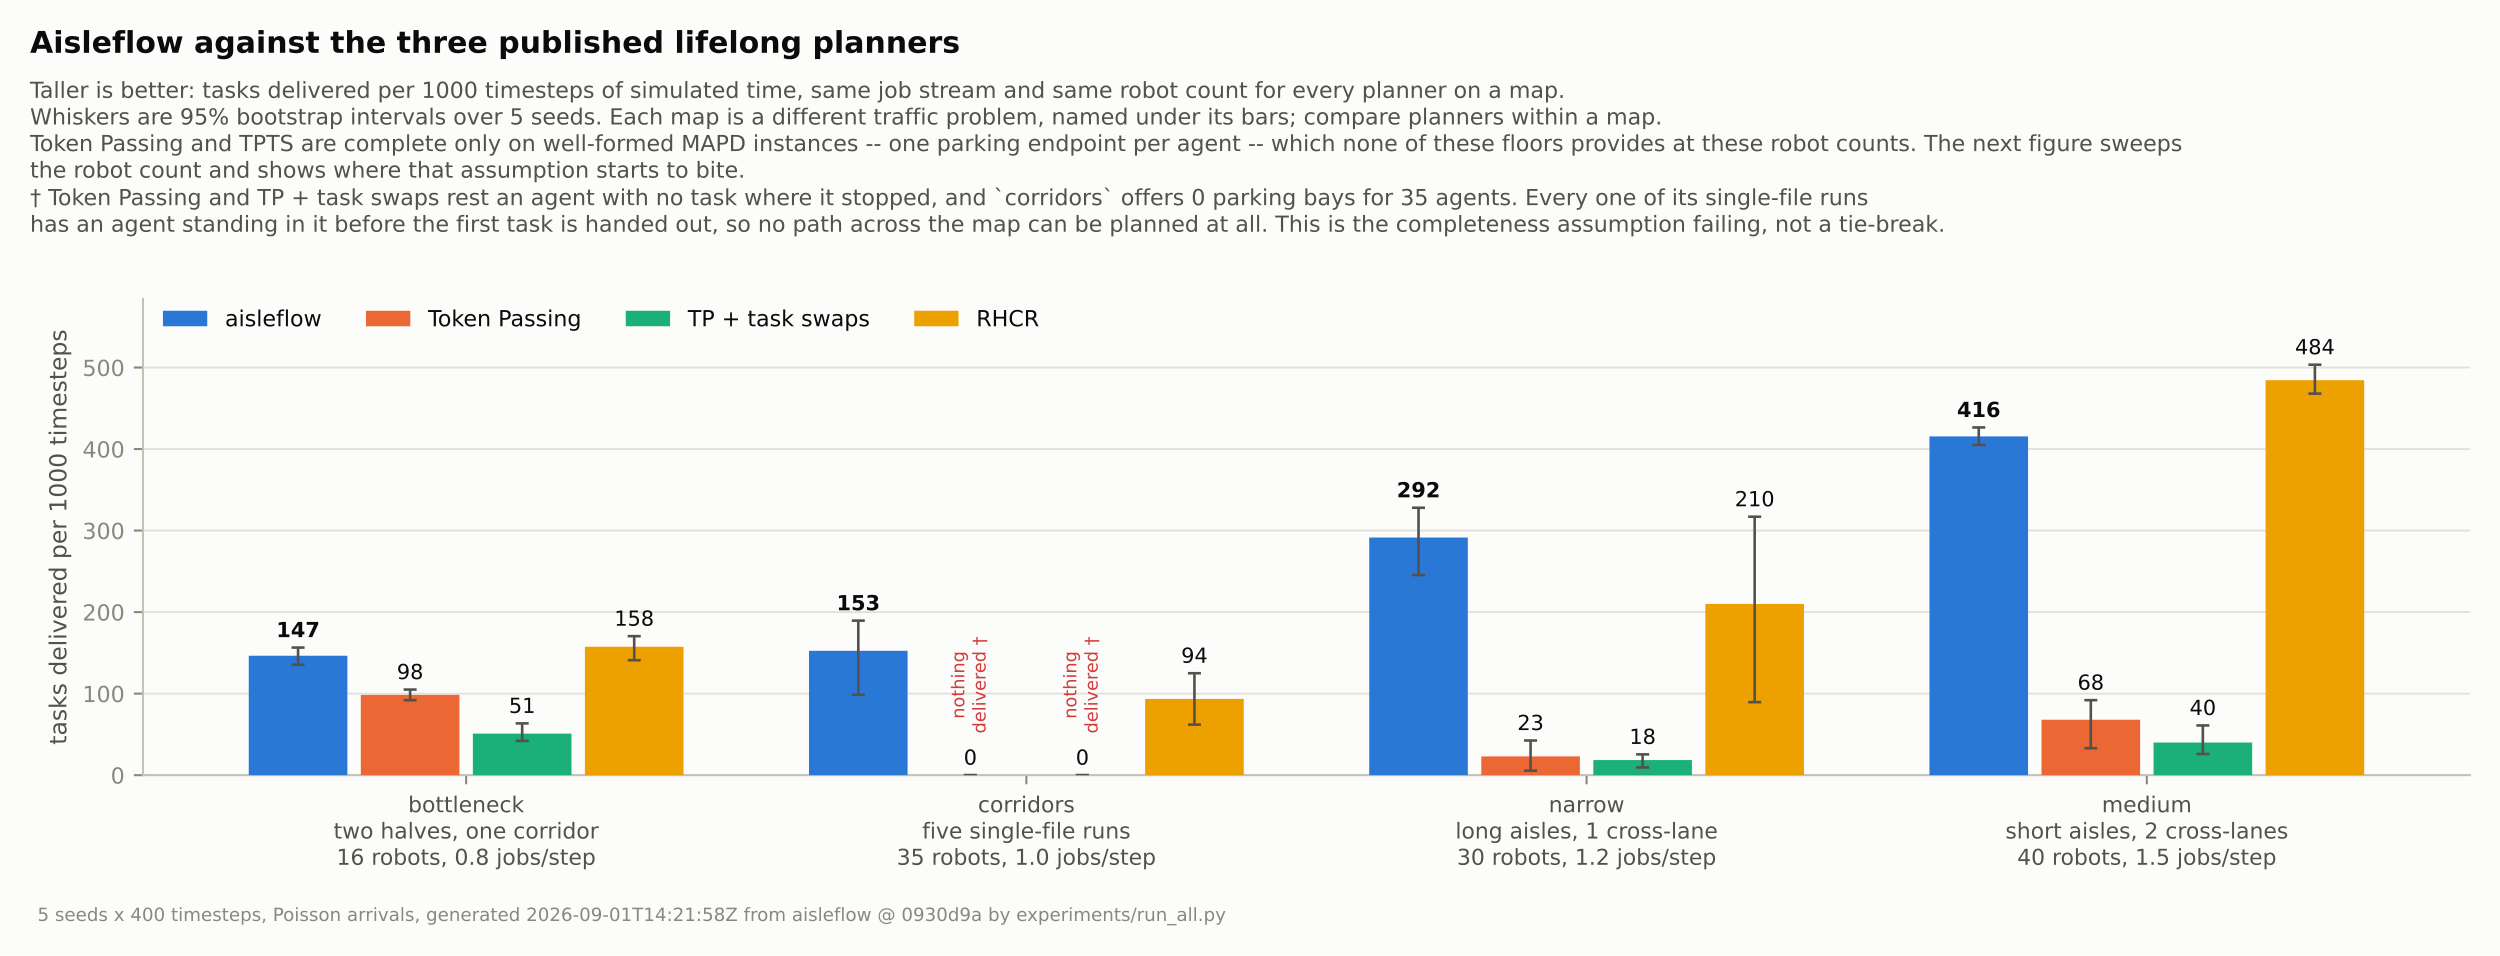
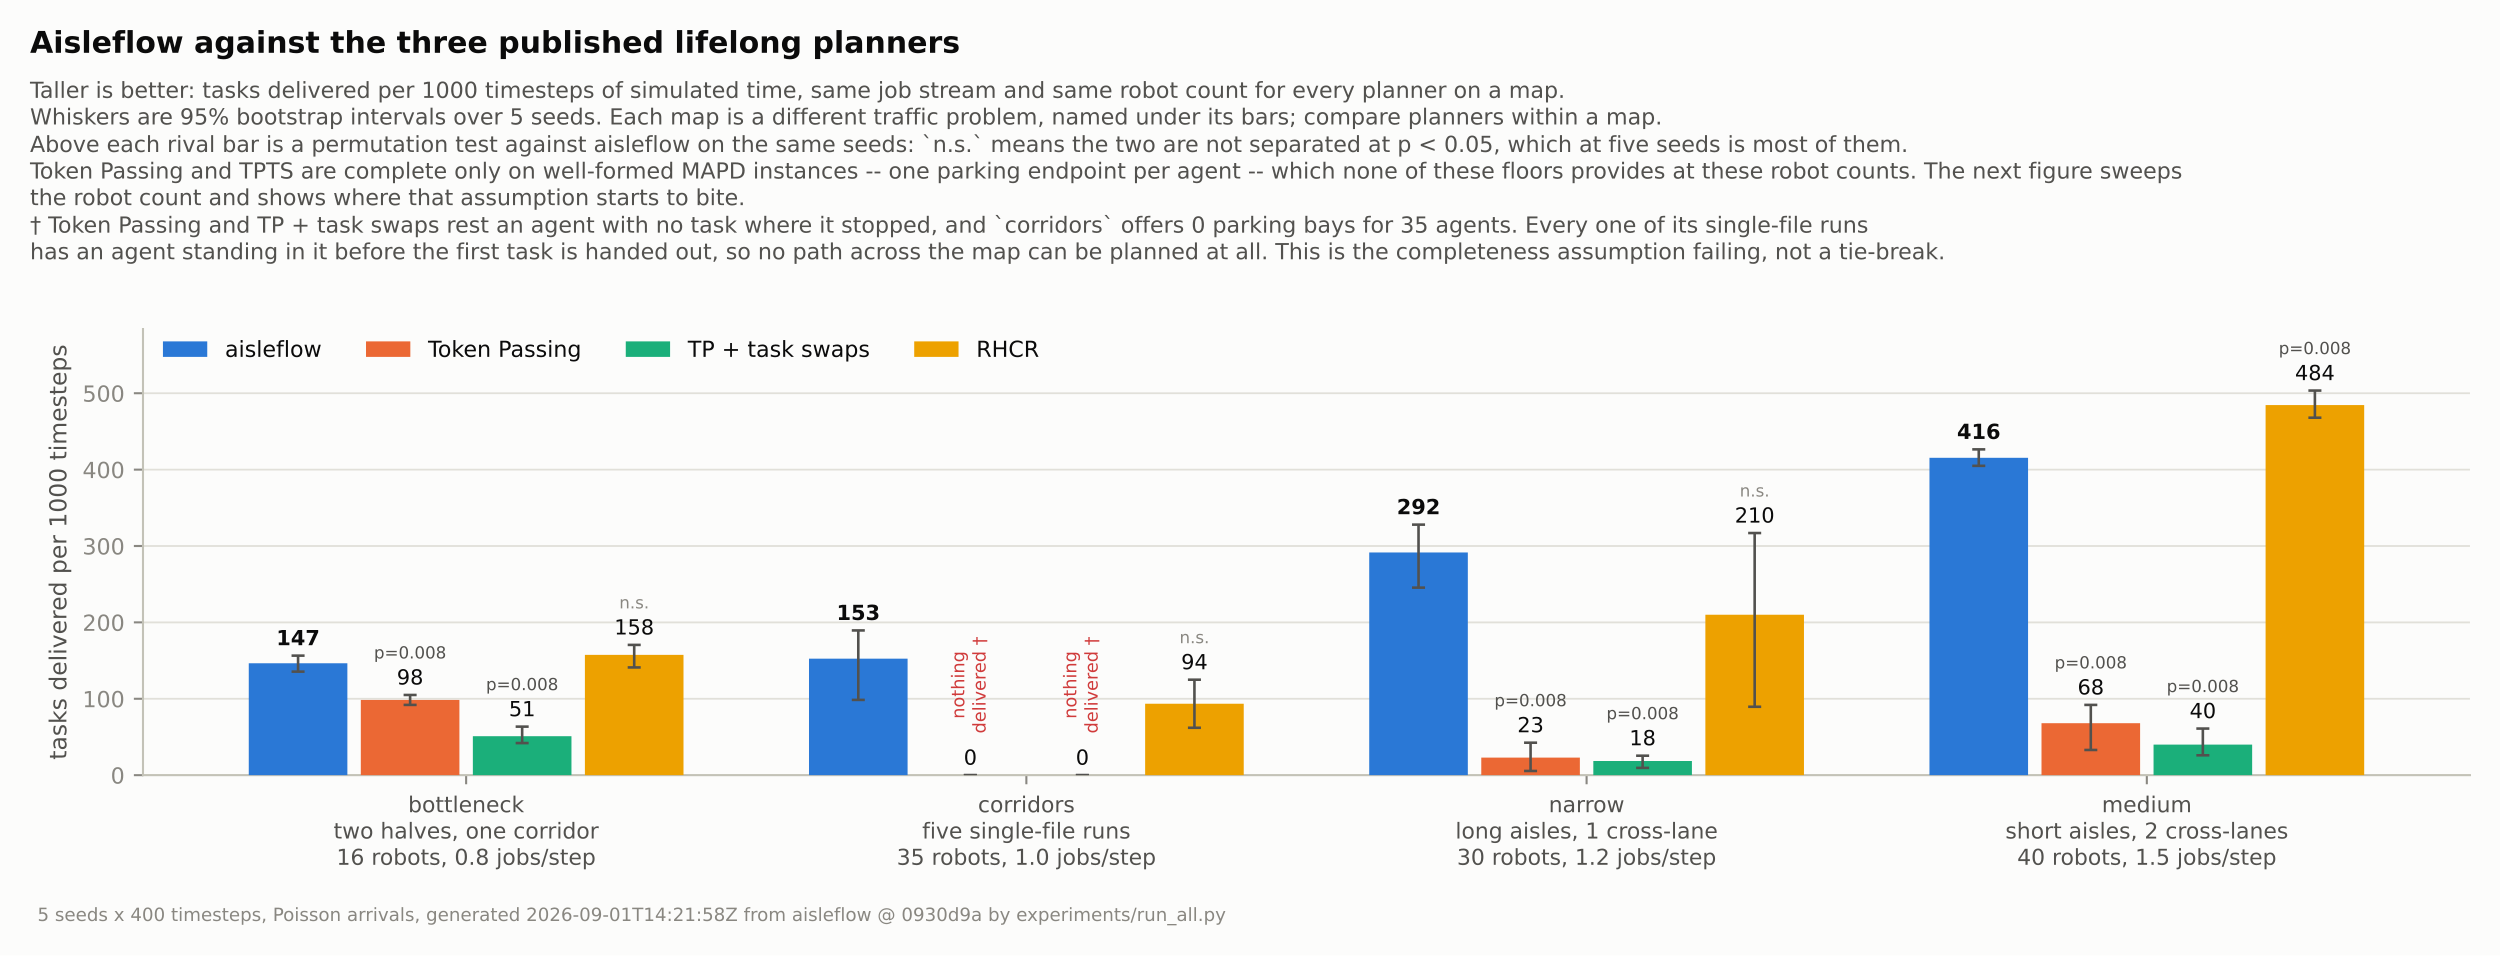
<svg xmlns="http://www.w3.org/2000/svg" xmlns:xlink="http://www.w3.org/1999/xlink" width="958.968pt" height="366.48pt" viewBox="0 0 958.968 366.48" version="1.1">
  <defs>
    <style type="text/css">*{stroke-linejoin: round; stroke-linecap: butt}</style>
  </defs>
  <g id="figure_1">
    <g id="patch_1">
      <path d="M 0 366.48  L 958.968 366.48  L 958.968 0  L 0 0  z " style="fill: #fcfcfb" />
    </g>
    <g id="axes_1">
      <g id="patch_2">
-         <path d="M 54.85 297.337  L 947.448 297.337  L 947.448 114.694  L 54.85 114.694  z " style="fill: #fcfcfb" />
+         <path d="M 54.85 297.337  L 947.448 297.337  L 947.448 126.214  L 54.85 126.214  z " style="fill: #fcfcfb" />
      </g>
      <g id="matplotlib.axis_1">
        <g id="xtick_1">
          <g id="line2d_1">
            <defs>
-               <path id="m3f54263391" d="M 0 0  L 0 3.5  " style="stroke: #898781; stroke-width: 0.8" />
+               <path id="m55cbd6b9aa" d="M 0 0  L 0 3.5  " style="stroke: #898781; stroke-width: 0.8" />
            </defs>
            <g>
-               <use xlink:href="#m3f54263391" x="178.803" y="297.337" style="fill: #898781; stroke: #898781; stroke-width: 0.8" />
+               <use xlink:href="#m55cbd6b9aa" x="178.803" y="297.337" style="fill: #898781; stroke: #898781; stroke-width: 0.8" />
            </g>
          </g>
          <g id="text_1">
            <text style="font-size: 8.4px; font-family: 'DejaVu Sans', sans-serif; fill: #52514e" transform="translate(156.5351 311.5606)">bottleneck</text>
            <text style="font-size: 8.4px; font-family: 'DejaVu Sans', sans-serif; fill: #52514e" transform="translate(127.9475 321.6429)">two halves, one corridor</text>
            <text style="font-size: 8.4px; font-family: 'DejaVu Sans', sans-serif; fill: #52514e" transform="translate(129.0743 331.7252)">16 robots, 0.8 jobs/step</text>
          </g>
        </g>
        <g id="xtick_2">
          <g id="line2d_2">
            <g>
-               <use xlink:href="#m3f54263391" x="393.7" y="297.337" style="fill: #898781; stroke: #898781; stroke-width: 0.8" />
+               <use xlink:href="#m55cbd6b9aa" x="393.7" y="297.337" style="fill: #898781; stroke: #898781; stroke-width: 0.8" />
            </g>
          </g>
          <g id="text_2">
            <text style="font-size: 8.4px; font-family: 'DejaVu Sans', sans-serif; fill: #52514e" transform="translate(375.1239 311.5606)">corridors</text>
            <text style="font-size: 8.4px; font-family: 'DejaVu Sans', sans-serif; fill: #52514e" transform="translate(353.7314 321.6429)">five single-file runs</text>
            <text style="font-size: 8.4px; font-family: 'DejaVu Sans', sans-serif; fill: #52514e" transform="translate(343.9717 331.7252)">35 robots, 1.0 jobs/step</text>
          </g>
        </g>
        <g id="xtick_3">
          <g id="line2d_3">
            <g>
-               <use xlink:href="#m3f54263391" x="608.598" y="297.337" style="fill: #898781; stroke: #898781; stroke-width: 0.8" />
+               <use xlink:href="#m55cbd6b9aa" x="608.598" y="297.337" style="fill: #898781; stroke: #898781; stroke-width: 0.8" />
            </g>
          </g>
          <g id="text_3">
            <text style="font-size: 8.4px; font-family: 'DejaVu Sans', sans-serif; fill: #52514e" transform="translate(594.0704 311.56)">narrow</text>
            <text style="font-size: 8.4px; font-family: 'DejaVu Sans', sans-serif; fill: #52514e" transform="translate(558.2627 321.6423)">long aisles, 1 cross-lane</text>
            <text style="font-size: 8.4px; font-family: 'DejaVu Sans', sans-serif; fill: #52514e" transform="translate(558.8691 331.7246)">30 robots, 1.2 jobs/step</text>
          </g>
        </g>
        <g id="xtick_4">
          <g id="line2d_4">
            <g>
-               <use xlink:href="#m3f54263391" x="823.495" y="297.337" style="fill: #898781; stroke: #898781; stroke-width: 0.8" />
+               <use xlink:href="#m55cbd6b9aa" x="823.495" y="297.337" style="fill: #898781; stroke: #898781; stroke-width: 0.8" />
            </g>
          </g>
          <g id="text_4">
            <text style="font-size: 8.4px; font-family: 'DejaVu Sans', sans-serif; fill: #52514e" transform="translate(806.2338 311.5606)">medium</text>
            <text style="font-size: 8.4px; font-family: 'DejaVu Sans', sans-serif; fill: #52514e" transform="translate(769.2443 321.6429)">short aisles, 2 cross-lanes</text>
            <text style="font-size: 8.4px; font-family: 'DejaVu Sans', sans-serif; fill: #52514e" transform="translate(773.7665 331.7252)">40 robots, 1.5 jobs/step</text>
          </g>
        </g>
      </g>
      <g id="matplotlib.axis_2">
        <g id="ytick_1">
          <g id="line2d_5">
-             <path d="M 54.85 297.337  L 947.448 297.337  " clip-path="url(#pac5da2e45e)" style="fill: none; stroke: #e1e0d9; stroke-width: 0.7; stroke-linecap: square" />
+             <path d="M 54.85 297.337  L 947.448 297.337  " clip-path="url(#p444c902430)" style="fill: none; stroke: #e1e0d9; stroke-width: 0.7; stroke-linecap: square" />
          </g>
          <g id="line2d_6">
            <defs>
-               <path id="mf3392f131b" d="M 0 0  L -3.5 0  " style="stroke: #898781; stroke-width: 0.8" />
+               <path id="m1ab7b5eca7" d="M 0 0  L -3.5 0  " style="stroke: #898781; stroke-width: 0.8" />
            </defs>
            <g>
-               <use xlink:href="#mf3392f131b" x="54.85" y="297.337" style="fill: #898781; stroke: #898781; stroke-width: 0.8" />
+               <use xlink:href="#m1ab7b5eca7" x="54.85" y="297.337" style="fill: #898781; stroke: #898781; stroke-width: 0.8" />
            </g>
          </g>
          <g id="text_5">
            <text style="font-size: 8.5px; font-family: 'DejaVu Sans', sans-serif; text-anchor: end; fill: #898781" x="47.85" y="300.566" transform="rotate(-0 47.85011 300.5661)">0</text>
          </g>
        </g>
        <g id="ytick_2">
          <g id="line2d_7">
-             <path d="M 54.85 266.066  L 947.448 266.066  " clip-path="url(#pac5da2e45e)" style="fill: none; stroke: #e1e0d9; stroke-width: 0.7; stroke-linecap: square" />
+             <path d="M 54.85 268.038  L 947.448 268.038  " clip-path="url(#p444c902430)" style="fill: none; stroke: #e1e0d9; stroke-width: 0.7; stroke-linecap: square" />
          </g>
          <g id="line2d_8">
            <g>
-               <use xlink:href="#mf3392f131b" x="54.85" y="266.066" style="fill: #898781; stroke: #898781; stroke-width: 0.8" />
+               <use xlink:href="#m1ab7b5eca7" x="54.85" y="268.038" style="fill: #898781; stroke: #898781; stroke-width: 0.8" />
            </g>
          </g>
          <g id="text_6">
-             <text style="font-size: 8.5px; font-family: 'DejaVu Sans', sans-serif; text-anchor: end; fill: #898781" x="47.85" y="269.295" transform="rotate(-0 47.85011 269.2948)">100</text>
+             <text style="font-size: 8.5px; font-family: 'DejaVu Sans', sans-serif; text-anchor: end; fill: #898781" x="47.85" y="271.267" transform="rotate(-0 47.85011 271.2672)">100</text>
          </g>
        </g>
        <g id="ytick_3">
          <g id="line2d_9">
-             <path d="M 54.85 234.795  L 947.448 234.795  " clip-path="url(#pac5da2e45e)" style="fill: none; stroke: #e1e0d9; stroke-width: 0.7; stroke-linecap: square" />
+             <path d="M 54.85 238.739  L 947.448 238.739  " clip-path="url(#p444c902430)" style="fill: none; stroke: #e1e0d9; stroke-width: 0.7; stroke-linecap: square" />
          </g>
          <g id="line2d_10">
            <g>
-               <use xlink:href="#mf3392f131b" x="54.85" y="234.795" style="fill: #898781; stroke: #898781; stroke-width: 0.8" />
+               <use xlink:href="#m1ab7b5eca7" x="54.85" y="238.739" style="fill: #898781; stroke: #898781; stroke-width: 0.8" />
            </g>
          </g>
          <g id="text_7">
-             <text style="font-size: 8.5px; font-family: 'DejaVu Sans', sans-serif; text-anchor: end; fill: #898781" x="47.85" y="238.024" transform="rotate(-0 47.85011 238.0235)">200</text>
+             <text style="font-size: 8.5px; font-family: 'DejaVu Sans', sans-serif; text-anchor: end; fill: #898781" x="47.85" y="241.968" transform="rotate(-0 47.85011 241.9683)">200</text>
          </g>
        </g>
        <g id="ytick_4">
          <g id="line2d_11">
-             <path d="M 54.85 203.523  L 947.448 203.523  " clip-path="url(#pac5da2e45e)" style="fill: none; stroke: #e1e0d9; stroke-width: 0.7; stroke-linecap: square" />
+             <path d="M 54.85 209.44  L 947.448 209.44  " clip-path="url(#p444c902430)" style="fill: none; stroke: #e1e0d9; stroke-width: 0.7; stroke-linecap: square" />
          </g>
          <g id="line2d_12">
            <g>
-               <use xlink:href="#mf3392f131b" x="54.85" y="203.523" style="fill: #898781; stroke: #898781; stroke-width: 0.8" />
+               <use xlink:href="#m1ab7b5eca7" x="54.85" y="209.44" style="fill: #898781; stroke: #898781; stroke-width: 0.8" />
            </g>
          </g>
          <g id="text_8">
-             <text style="font-size: 8.5px; font-family: 'DejaVu Sans', sans-serif; text-anchor: end; fill: #898781" x="47.85" y="206.752" transform="rotate(-0 47.85011 206.7522)">300</text>
+             <text style="font-size: 8.5px; font-family: 'DejaVu Sans', sans-serif; text-anchor: end; fill: #898781" x="47.85" y="212.669" transform="rotate(-0 47.85011 212.6694)">300</text>
          </g>
        </g>
        <g id="ytick_5">
          <g id="line2d_13">
-             <path d="M 54.85 172.252  L 947.448 172.252  " clip-path="url(#pac5da2e45e)" style="fill: none; stroke: #e1e0d9; stroke-width: 0.7; stroke-linecap: square" />
+             <path d="M 54.85 180.142  L 947.448 180.142  " clip-path="url(#p444c902430)" style="fill: none; stroke: #e1e0d9; stroke-width: 0.7; stroke-linecap: square" />
          </g>
          <g id="line2d_14">
            <g>
-               <use xlink:href="#mf3392f131b" x="54.85" y="172.252" style="fill: #898781; stroke: #898781; stroke-width: 0.8" />
+               <use xlink:href="#m1ab7b5eca7" x="54.85" y="180.142" style="fill: #898781; stroke: #898781; stroke-width: 0.8" />
            </g>
          </g>
          <g id="text_9">
-             <text style="font-size: 8.5px; font-family: 'DejaVu Sans', sans-serif; text-anchor: end; fill: #898781" x="47.85" y="175.481" transform="rotate(-0 47.85011 175.4809)">400</text>
+             <text style="font-size: 8.5px; font-family: 'DejaVu Sans', sans-serif; text-anchor: end; fill: #898781" x="47.85" y="183.371" transform="rotate(-0 47.85011 183.3705)">400</text>
          </g>
        </g>
        <g id="ytick_6">
          <g id="line2d_15">
-             <path d="M 54.85 140.981  L 947.448 140.981  " clip-path="url(#pac5da2e45e)" style="fill: none; stroke: #e1e0d9; stroke-width: 0.7; stroke-linecap: square" />
+             <path d="M 54.85 150.843  L 947.448 150.843  " clip-path="url(#p444c902430)" style="fill: none; stroke: #e1e0d9; stroke-width: 0.7; stroke-linecap: square" />
          </g>
          <g id="line2d_16">
            <g>
-               <use xlink:href="#mf3392f131b" x="54.85" y="140.981" style="fill: #898781; stroke: #898781; stroke-width: 0.8" />
+               <use xlink:href="#m1ab7b5eca7" x="54.85" y="150.843" style="fill: #898781; stroke: #898781; stroke-width: 0.8" />
            </g>
          </g>
          <g id="text_10">
-             <text style="font-size: 8.5px; font-family: 'DejaVu Sans', sans-serif; text-anchor: end; fill: #898781" x="47.85" y="144.21" transform="rotate(-0 47.85011 144.2097)">500</text>
+             <text style="font-size: 8.5px; font-family: 'DejaVu Sans', sans-serif; text-anchor: end; fill: #898781" x="47.85" y="154.072" transform="rotate(-0 47.85011 154.0717)">500</text>
          </g>
        </g>
        <g id="text_11">
-           <text style="font-size: 9px; font-family: 'DejaVu Sans', sans-serif; text-anchor: middle; fill: #52514e" x="25.464" y="206.016" transform="rotate(-90 25.46363 206.0156)">tasks delivered per 1000 timesteps</text>
+           <text style="font-size: 9px; font-family: 'DejaVu Sans', sans-serif; text-anchor: middle; fill: #52514e" x="25.464" y="211.776" transform="rotate(-90 25.46363 211.7756)">tasks delivered per 1000 timesteps</text>
        </g>
      </g>
      <g id="patch_3">
-         <path d="M 54.85 297.337  L 54.85 114.694  " style="fill: none; stroke: #c3c2b7; stroke-width: 0.8; stroke-linejoin: miter; stroke-linecap: square" />
+         <path d="M 54.85 297.337  L 54.85 126.214  " style="fill: none; stroke: #c3c2b7; stroke-width: 0.8; stroke-linejoin: miter; stroke-linecap: square" />
      </g>
      <g id="patch_4">
        <path d="M 54.85 297.337  L 947.448 297.337  " style="fill: none; stroke: #c3c2b7; stroke-width: 0.8; stroke-linejoin: miter; stroke-linecap: square" />
      </g>
      <g id="patch_5">
-         <path d="M 95.423 297.337  L 133.245 297.337  L 133.245 251.525  L 95.423 251.525  z " clip-path="url(#pac5da2e45e)" style="fill: #2a78d6" />
+         <path d="M 95.423 297.337  L 133.245 297.337  L 133.245 254.414  L 95.423 254.414  z " clip-path="url(#p444c902430)" style="fill: #2a78d6" />
      </g>
      <g id="patch_6">
-         <path d="M 310.32 297.337  L 348.142 297.337  L 348.142 249.648  L 310.32 249.648  z " clip-path="url(#pac5da2e45e)" style="fill: #2a78d6" />
+         <path d="M 310.32 297.337  L 348.142 297.337  L 348.142 252.656  L 310.32 252.656  z " clip-path="url(#p444c902430)" style="fill: #2a78d6" />
      </g>
      <g id="patch_7">
-         <path d="M 525.218 297.337  L 563.04 297.337  L 563.04 206.181  L 525.218 206.181  z " clip-path="url(#pac5da2e45e)" style="fill: #2a78d6" />
+         <path d="M 525.218 297.337  L 563.04 297.337  L 563.04 211.931  L 525.218 211.931  z " clip-path="url(#p444c902430)" style="fill: #2a78d6" />
      </g>
      <g id="patch_8">
-         <path d="M 740.115 297.337  L 777.937 297.337  L 777.937 167.405  L 740.115 167.405  z " clip-path="url(#pac5da2e45e)" style="fill: #2a78d6" />
+         <path d="M 740.115 297.337  L 777.937 297.337  L 777.937 175.6  L 740.115 175.6  z " clip-path="url(#p444c902430)" style="fill: #2a78d6" />
      </g>
      <g id="text_12">
-         <text style="font-weight: 700; font-size: 8px; font-family: 'DejaVu Sans', sans-serif; text-anchor: middle; fill: #0b0b0b" x="114.334" y="244.398" transform="rotate(-0 114.3337 244.3975)">147</text>
+         <text style="font-weight: 700; font-size: 8px; font-family: 'DejaVu Sans', sans-serif; text-anchor: middle; fill: #0b0b0b" x="114.334" y="247.484" transform="rotate(-0 114.3337 247.4843)">147</text>
      </g>
      <g id="text_13">
-         <text style="font-weight: 700; font-size: 8px; font-family: 'DejaVu Sans', sans-serif; text-anchor: middle; fill: #0b0b0b" x="329.231" y="234.078" transform="rotate(-0 329.2311 234.078)">153</text>
+         <text style="font-weight: 700; font-size: 8px; font-family: 'DejaVu Sans', sans-serif; text-anchor: middle; fill: #0b0b0b" x="329.231" y="237.816" transform="rotate(-0 329.2311 237.8157)">153</text>
      </g>
      <g id="text_14">
-         <text style="font-weight: 700; font-size: 8px; font-family: 'DejaVu Sans', sans-serif; text-anchor: middle; fill: #0b0b0b" x="544.129" y="190.767" transform="rotate(-0 544.1285 190.7673)">292</text>
+         <text style="font-weight: 700; font-size: 8px; font-family: 'DejaVu Sans', sans-serif; text-anchor: middle; fill: #0b0b0b" x="544.129" y="197.237" transform="rotate(-0 544.1285 197.2367)">292</text>
      </g>
      <g id="text_15">
-         <text style="font-weight: 700; font-size: 8px; font-family: 'DejaVu Sans', sans-serif; text-anchor: middle; fill: #0b0b0b" x="759.026" y="159.965" transform="rotate(-0 759.0259 159.965)">416</text>
+         <text style="font-weight: 700; font-size: 8px; font-family: 'DejaVu Sans', sans-serif; text-anchor: middle; fill: #0b0b0b" x="759.026" y="168.377" transform="rotate(-0 759.0259 168.3773)">416</text>
      </g>
      <g id="patch_9">
-         <path d="M 138.402 297.337  L 176.224 297.337  L 176.224 266.535  L 138.402 266.535  z " clip-path="url(#pac5da2e45e)" style="fill: #eb6834" />
+         <path d="M 138.402 297.337  L 176.224 297.337  L 176.224 268.478  L 138.402 268.478  z " clip-path="url(#p444c902430)" style="fill: #eb6834" />
      </g>
      <g id="patch_10">
-         <path d="M 353.3 297.337  L 391.122 297.337  L 391.122 297.337  L 353.3 297.337  z " clip-path="url(#pac5da2e45e)" style="fill: #eb6834" />
+         <path d="M 353.3 297.337  L 391.122 297.337  L 391.122 297.337  L 353.3 297.337  z " clip-path="url(#p444c902430)" style="fill: #eb6834" />
      </g>
      <g id="patch_11">
-         <path d="M 568.197 297.337  L 606.019 297.337  L 606.019 290.145  L 568.197 290.145  z " clip-path="url(#pac5da2e45e)" style="fill: #eb6834" />
+         <path d="M 568.197 297.337  L 606.019 297.337  L 606.019 290.598  L 568.197 290.598  z " clip-path="url(#p444c902430)" style="fill: #eb6834" />
      </g>
      <g id="patch_12">
-         <path d="M 783.094 297.337  L 820.916 297.337  L 820.916 276.073  L 783.094 276.073  z " clip-path="url(#pac5da2e45e)" style="fill: #eb6834" />
+         <path d="M 783.094 297.337  L 820.916 297.337  L 820.916 277.414  L 783.094 277.414  z " clip-path="url(#p444c902430)" style="fill: #eb6834" />
      </g>
      <g id="text_16">
-         <text style="font-size: 8px; font-family: 'DejaVu Sans', sans-serif; text-anchor: middle; fill: #0b0b0b" x="157.313" y="260.502" transform="rotate(-0 157.3132 260.5023)">98</text>
+         <text style="font-size: 8px; font-family: 'DejaVu Sans', sans-serif; text-anchor: middle; fill: #0b0b0b" x="157.313" y="262.573" transform="rotate(-0 157.3132 262.5733)">98</text>
      </g>
      <g id="text_17">
+         <text style="font-size: 6.4px; font-family: 'DejaVu Sans', sans-serif; text-anchor: middle; fill: #52514e" x="157.313" y="252.573" transform="rotate(-0 157.3132 252.5733)">p=0.008</text>
+       </g>
+       <g id="text_18">
        <text style="font-size: 8px; font-family: 'DejaVu Sans', sans-serif; text-anchor: middle; fill: #0b0b0b" x="372.211" y="293.337" transform="rotate(-0 372.2106 293.3371)">0</text>
      </g>
-       <g id="text_18">
-         <text style="font-size: 8px; font-family: 'DejaVu Sans', sans-serif; text-anchor: middle; fill: #0b0b0b" x="587.108" y="280.047" transform="rotate(-0 587.108 280.0468)">23</text>
-       </g>
      <g id="text_19">
-         <text style="font-size: 8px; font-family: 'DejaVu Sans', sans-serif; text-anchor: middle; fill: #0b0b0b" x="802.005" y="264.568" transform="rotate(-0 802.0054 264.5675)">68</text>
+         <text style="font-size: 8px; font-family: 'DejaVu Sans', sans-serif; text-anchor: middle; fill: #0b0b0b" x="587.108" y="280.885" transform="rotate(-0 587.108 280.8851)">23</text>
      </g>
      <g id="text_20">
+         <text style="font-size: 6.4px; font-family: 'DejaVu Sans', sans-serif; text-anchor: middle; fill: #52514e" x="587.108" y="270.885" transform="rotate(-0 587.108 270.8851)">p=0.008</text>
+       </g>
+       <g id="text_21">
+         <text style="font-size: 8px; font-family: 'DejaVu Sans', sans-serif; text-anchor: middle; fill: #0b0b0b" x="802.005" y="266.382" transform="rotate(-0 802.0054 266.3821)">68</text>
+       </g>
+       <g id="text_22">
+         <text style="font-size: 6.4px; font-family: 'DejaVu Sans', sans-serif; text-anchor: middle; fill: #52514e" x="802.005" y="256.382" transform="rotate(-0 802.0054 256.3821)">p=0.008</text>
+       </g>
+       <g id="text_23">
        <text style="font-size: 6.8px; font-family: 'DejaVu Sans', sans-serif; fill: #d03b3b" transform="translate(369.8963 275.7197) rotate(-90)">nothing</text>
        <text style="font-size: 6.8px; font-family: 'DejaVu Sans', sans-serif; fill: #d03b3b" transform="translate(378.0582 281.3371) rotate(-90)">delivered †</text>
      </g>
      <g id="patch_13">
-         <path d="M 181.382 297.337  L 219.204 297.337  L 219.204 281.389  L 181.382 281.389  z " clip-path="url(#pac5da2e45e)" style="fill: #1baf7a" />
+         <path d="M 181.382 297.337  L 219.204 297.337  L 219.204 282.395  L 181.382 282.395  z " clip-path="url(#p444c902430)" style="fill: #1baf7a" />
      </g>
      <g id="patch_14">
-         <path d="M 396.279 297.337  L 434.101 297.337  L 434.101 297.337  L 396.279 297.337  z " clip-path="url(#pac5da2e45e)" style="fill: #1baf7a" />
+         <path d="M 396.279 297.337  L 434.101 297.337  L 434.101 297.337  L 396.279 297.337  z " clip-path="url(#p444c902430)" style="fill: #1baf7a" />
      </g>
      <g id="patch_15">
-         <path d="M 611.177 297.337  L 648.998 297.337  L 648.998 291.552  L 611.177 291.552  z " clip-path="url(#pac5da2e45e)" style="fill: #1baf7a" />
+         <path d="M 611.177 297.337  L 648.998 297.337  L 648.998 291.917  L 611.177 291.917  z " clip-path="url(#p444c902430)" style="fill: #1baf7a" />
      </g>
      <g id="patch_16">
-         <path d="M 826.074 297.337  L 863.896 297.337  L 863.896 284.829  L 826.074 284.829  z " clip-path="url(#pac5da2e45e)" style="fill: #1baf7a" />
-       </g>
-       <g id="text_21">
-         <text style="font-size: 8px; font-family: 'DejaVu Sans', sans-serif; text-anchor: middle; fill: #0b0b0b" x="200.293" y="273.48" transform="rotate(-0 200.2927 273.4798)">51</text>
-       </g>
-       <g id="text_22">
+         <path d="M 826.074 297.337  L 863.896 297.337  L 863.896 285.618  L 826.074 285.618  z " clip-path="url(#p444c902430)" style="fill: #1baf7a" />
+       </g>
+       <g id="text_24">
+         <text style="font-size: 8px; font-family: 'DejaVu Sans', sans-serif; text-anchor: middle; fill: #0b0b0b" x="200.293" y="274.732" transform="rotate(-0 200.2927 274.7323)">51</text>
+       </g>
+       <g id="text_25">
+         <text style="font-size: 6.4px; font-family: 'DejaVu Sans', sans-serif; text-anchor: middle; fill: #52514e" x="200.293" y="264.732" transform="rotate(-0 200.2927 264.7323)">p=0.008</text>
+       </g>
+       <g id="text_26">
        <text style="font-size: 8px; font-family: 'DejaVu Sans', sans-serif; text-anchor: middle; fill: #0b0b0b" x="415.19" y="293.337" transform="rotate(-0 415.1901 293.3371)">0</text>
      </g>
-       <g id="text_23">
-         <text style="font-size: 8px; font-family: 'DejaVu Sans', sans-serif; text-anchor: middle; fill: #0b0b0b" x="630.088" y="285.363" transform="rotate(-0 630.0875 285.3629)">18</text>
-       </g>
-       <g id="text_24">
-         <text style="font-size: 8px; font-family: 'DejaVu Sans', sans-serif; text-anchor: middle; fill: #0b0b0b" x="844.985" y="274.262" transform="rotate(-0 844.9849 274.2616)">40</text>
-       </g>
-       <g id="text_25">
+       <g id="text_27">
+         <text style="font-size: 8px; font-family: 'DejaVu Sans', sans-serif; text-anchor: middle; fill: #0b0b0b" x="630.088" y="285.866" transform="rotate(-0 630.0875 285.8659)">18</text>
+       </g>
+       <g id="text_28">
+         <text style="font-size: 6.4px; font-family: 'DejaVu Sans', sans-serif; text-anchor: middle; fill: #52514e" x="630.088" y="275.866" transform="rotate(-0 630.0875 275.8659)">p=0.008</text>
+       </g>
+       <g id="text_29">
+         <text style="font-size: 8px; font-family: 'DejaVu Sans', sans-serif; text-anchor: middle; fill: #0b0b0b" x="844.985" y="275.465" transform="rotate(-0 844.9849 275.4648)">40</text>
+       </g>
+       <g id="text_30">
+         <text style="font-size: 6.4px; font-family: 'DejaVu Sans', sans-serif; text-anchor: middle; fill: #52514e" x="844.985" y="265.465" transform="rotate(-0 844.9849 265.4648)">p=0.008</text>
+       </g>
+       <g id="text_31">
        <text style="font-size: 6.8px; font-family: 'DejaVu Sans', sans-serif; fill: #d03b3b" transform="translate(412.8758 275.7197) rotate(-90)">nothing</text>
        <text style="font-size: 6.8px; font-family: 'DejaVu Sans', sans-serif; fill: #d03b3b" transform="translate(421.0377 281.3371) rotate(-90)">delivered †</text>
      </g>
      <g id="patch_17">
-         <path d="M 224.361 297.337  L 262.183 297.337  L 262.183 248.085  L 224.361 248.085  z " clip-path="url(#pac5da2e45e)" style="fill: #eda100" />
+         <path d="M 224.361 297.337  L 262.183 297.337  L 262.183 251.191  L 224.361 251.191  z " clip-path="url(#p444c902430)" style="fill: #eda100" />
      </g>
      <g id="patch_18">
-         <path d="M 439.259 297.337  L 477.081 297.337  L 477.081 268.098  L 439.259 268.098  z " clip-path="url(#pac5da2e45e)" style="fill: #eda100" />
+         <path d="M 439.259 297.337  L 477.081 297.337  L 477.081 269.943  L 439.259 269.943  z " clip-path="url(#p444c902430)" style="fill: #eda100" />
      </g>
      <g id="patch_19">
-         <path d="M 654.156 297.337  L 691.978 297.337  L 691.978 231.667  L 654.156 231.667  z " clip-path="url(#pac5da2e45e)" style="fill: #eda100" />
+         <path d="M 654.156 297.337  L 691.978 297.337  L 691.978 235.809  L 654.156 235.809  z " clip-path="url(#p444c902430)" style="fill: #eda100" />
      </g>
      <g id="patch_20">
-         <path d="M 869.053 297.337  L 906.875 297.337  L 906.875 145.828  L 869.053 145.828  z " clip-path="url(#pac5da2e45e)" style="fill: #eda100" />
-       </g>
-       <g id="text_26">
-         <text style="font-size: 8px; font-family: 'DejaVu Sans', sans-serif; text-anchor: middle; fill: #0b0b0b" x="243.272" y="240.02" transform="rotate(-0 243.2722 240.0196)">158</text>
-       </g>
-       <g id="text_27">
-         <text style="font-size: 8px; font-family: 'DejaVu Sans', sans-serif; text-anchor: middle; fill: #0b0b0b" x="458.17" y="254.248" transform="rotate(-0 458.1696 254.248)">94</text>
-       </g>
-       <g id="text_28">
-         <text style="font-size: 8px; font-family: 'DejaVu Sans', sans-serif; text-anchor: middle; fill: #0b0b0b" x="673.067" y="194.207" transform="rotate(-0 673.067 194.2071)">210</text>
-       </g>
-       <g id="text_29">
-         <text style="font-size: 8px; font-family: 'DejaVu Sans', sans-serif; text-anchor: middle; fill: #0b0b0b" x="887.964" y="135.886" transform="rotate(-0 887.9644 135.8862)">484</text>
+         <path d="M 869.053 297.337  L 906.875 297.337  L 906.875 155.384  L 869.053 155.384  z " clip-path="url(#p444c902430)" style="fill: #eda100" />
+       </g>
+       <g id="text_32">
+         <text style="font-size: 8px; font-family: 'DejaVu Sans', sans-serif; text-anchor: middle; fill: #0b0b0b" x="243.272" y="243.382" transform="rotate(-0 243.2722 243.3825)">158</text>
+       </g>
+       <g id="text_33">
+         <text style="font-size: 6.4px; font-family: 'DejaVu Sans', sans-serif; text-anchor: middle; fill: #898781" x="243.272" y="233.382" transform="rotate(-0 243.2722 233.3825)">n.s.</text>
+       </g>
+       <g id="text_34">
+         <text style="font-size: 8px; font-family: 'DejaVu Sans', sans-serif; text-anchor: middle; fill: #0b0b0b" x="458.17" y="256.713" transform="rotate(-0 458.1696 256.7135)">94</text>
+       </g>
+       <g id="text_35">
+         <text style="font-size: 6.4px; font-family: 'DejaVu Sans', sans-serif; text-anchor: middle; fill: #898781" x="458.17" y="246.713" transform="rotate(-0 458.1696 246.7135)">n.s.</text>
+       </g>
+       <g id="text_36">
+         <text style="font-size: 8px; font-family: 'DejaVu Sans', sans-serif; text-anchor: middle; fill: #0b0b0b" x="673.067" y="200.46" transform="rotate(-0 673.067 200.4596)">210</text>
+       </g>
+       <g id="text_37">
+         <text style="font-size: 6.4px; font-family: 'DejaVu Sans', sans-serif; text-anchor: middle; fill: #898781" x="673.067" y="190.46" transform="rotate(-0 673.067 190.4596)">n.s.</text>
+       </g>
+       <g id="text_38">
+         <text style="font-size: 8px; font-family: 'DejaVu Sans', sans-serif; text-anchor: middle; fill: #0b0b0b" x="887.964" y="145.817" transform="rotate(-0 887.9644 145.8172)">484</text>
+       </g>
+       <g id="text_39">
+         <text style="font-size: 6.4px; font-family: 'DejaVu Sans', sans-serif; text-anchor: middle; fill: #52514e" x="887.964" y="135.817" transform="rotate(-0 887.9644 135.8172)">p=0.008</text>
      </g>
      <g id="LineCollection_1">
-         <path d="M 114.334 254.965  L 114.334 248.398  " clip-path="url(#pac5da2e45e)" style="fill: none; stroke: #52514e" />
-         <path d="M 329.231 266.535  L 329.231 238.078  " clip-path="url(#pac5da2e45e)" style="fill: none; stroke: #52514e" />
-         <path d="M 544.129 220.566  L 544.129 194.767  " clip-path="url(#pac5da2e45e)" style="fill: none; stroke: #52514e" />
-         <path d="M 759.026 170.688  L 759.026 163.965  " clip-path="url(#pac5da2e45e)" style="fill: none; stroke: #52514e" />
+         <path d="M 114.334 257.637  L 114.334 251.484  " clip-path="url(#p444c902430)" style="fill: none; stroke: #52514e" />
+         <path d="M 329.231 268.478  L 329.231 241.816  " clip-path="url(#p444c902430)" style="fill: none; stroke: #52514e" />
+         <path d="M 544.129 225.408  L 544.129 201.237  " clip-path="url(#p444c902430)" style="fill: none; stroke: #52514e" />
+         <path d="M 759.026 178.677  L 759.026 172.377  " clip-path="url(#p444c902430)" style="fill: none; stroke: #52514e" />
      </g>
      <g id="line2d_17">
        <defs>
-           <path id="m9989fb9547" d="M 2.5 0  L -2.5 -0  " style="stroke: #52514e" />
+           <path id="mbcb0f58035" d="M 2.5 0  L -2.5 -0  " style="stroke: #52514e" />
        </defs>
-         <g clip-path="url(#pac5da2e45e)">
-           <use xlink:href="#m9989fb9547" x="114.334" y="254.965" style="fill: #1f77b4; stroke: #52514e" />
-           <use xlink:href="#m9989fb9547" x="329.231" y="266.535" style="fill: #1f77b4; stroke: #52514e" />
-           <use xlink:href="#m9989fb9547" x="544.129" y="220.566" style="fill: #1f77b4; stroke: #52514e" />
-           <use xlink:href="#m9989fb9547" x="759.026" y="170.688" style="fill: #1f77b4; stroke: #52514e" />
+         <g clip-path="url(#p444c902430)">
+           <use xlink:href="#mbcb0f58035" x="114.334" y="257.637" style="fill: #1f77b4; stroke: #52514e" />
+           <use xlink:href="#mbcb0f58035" x="329.231" y="268.478" style="fill: #1f77b4; stroke: #52514e" />
+           <use xlink:href="#mbcb0f58035" x="544.129" y="225.408" style="fill: #1f77b4; stroke: #52514e" />
+           <use xlink:href="#mbcb0f58035" x="759.026" y="178.677" style="fill: #1f77b4; stroke: #52514e" />
        </g>
      </g>
      <g id="line2d_18">
-         <g clip-path="url(#pac5da2e45e)">
-           <use xlink:href="#m9989fb9547" x="114.334" y="248.398" style="fill: #1f77b4; stroke: #52514e" />
-           <use xlink:href="#m9989fb9547" x="329.231" y="238.078" style="fill: #1f77b4; stroke: #52514e" />
-           <use xlink:href="#m9989fb9547" x="544.129" y="194.767" style="fill: #1f77b4; stroke: #52514e" />
-           <use xlink:href="#m9989fb9547" x="759.026" y="163.965" style="fill: #1f77b4; stroke: #52514e" />
+         <g clip-path="url(#p444c902430)">
+           <use xlink:href="#mbcb0f58035" x="114.334" y="251.484" style="fill: #1f77b4; stroke: #52514e" />
+           <use xlink:href="#mbcb0f58035" x="329.231" y="241.816" style="fill: #1f77b4; stroke: #52514e" />
+           <use xlink:href="#mbcb0f58035" x="544.129" y="201.237" style="fill: #1f77b4; stroke: #52514e" />
+           <use xlink:href="#mbcb0f58035" x="759.026" y="172.377" style="fill: #1f77b4; stroke: #52514e" />
        </g>
      </g>
      <g id="LineCollection_2">
-         <path d="M 157.313 268.568  L 157.313 264.502  " clip-path="url(#pac5da2e45e)" style="fill: none; stroke: #52514e" />
-         <path d="M 372.211 297.337  L 372.211 297.337  " clip-path="url(#pac5da2e45e)" style="fill: none; stroke: #52514e" />
-         <path d="M 587.108 295.617  L 587.108 284.047  " clip-path="url(#pac5da2e45e)" style="fill: none; stroke: #52514e" />
-         <path d="M 802.005 287.018  L 802.005 268.568  " clip-path="url(#pac5da2e45e)" style="fill: none; stroke: #52514e" />
+         <path d="M 157.313 270.382  L 157.313 266.573  " clip-path="url(#p444c902430)" style="fill: none; stroke: #52514e" />
+         <path d="M 372.211 297.337  L 372.211 297.337  " clip-path="url(#p444c902430)" style="fill: none; stroke: #52514e" />
+         <path d="M 587.108 295.726  L 587.108 284.885  " clip-path="url(#p444c902430)" style="fill: none; stroke: #52514e" />
+         <path d="M 802.005 287.668  L 802.005 270.382  " clip-path="url(#p444c902430)" style="fill: none; stroke: #52514e" />
      </g>
      <g id="line2d_19">
-         <g clip-path="url(#pac5da2e45e)">
-           <use xlink:href="#m9989fb9547" x="157.313" y="268.568" style="fill: #1f77b4; stroke: #52514e" />
-           <use xlink:href="#m9989fb9547" x="372.211" y="297.337" style="fill: #1f77b4; stroke: #52514e" />
-           <use xlink:href="#m9989fb9547" x="587.108" y="295.617" style="fill: #1f77b4; stroke: #52514e" />
-           <use xlink:href="#m9989fb9547" x="802.005" y="287.018" style="fill: #1f77b4; stroke: #52514e" />
+         <g clip-path="url(#p444c902430)">
+           <use xlink:href="#mbcb0f58035" x="157.313" y="270.382" style="fill: #1f77b4; stroke: #52514e" />
+           <use xlink:href="#mbcb0f58035" x="372.211" y="297.337" style="fill: #1f77b4; stroke: #52514e" />
+           <use xlink:href="#mbcb0f58035" x="587.108" y="295.726" style="fill: #1f77b4; stroke: #52514e" />
+           <use xlink:href="#mbcb0f58035" x="802.005" y="287.668" style="fill: #1f77b4; stroke: #52514e" />
        </g>
      </g>
      <g id="line2d_20">
-         <g clip-path="url(#pac5da2e45e)">
-           <use xlink:href="#m9989fb9547" x="157.313" y="264.502" style="fill: #1f77b4; stroke: #52514e" />
-           <use xlink:href="#m9989fb9547" x="372.211" y="297.337" style="fill: #1f77b4; stroke: #52514e" />
-           <use xlink:href="#m9989fb9547" x="587.108" y="284.047" style="fill: #1f77b4; stroke: #52514e" />
-           <use xlink:href="#m9989fb9547" x="802.005" y="268.568" style="fill: #1f77b4; stroke: #52514e" />
+         <g clip-path="url(#p444c902430)">
+           <use xlink:href="#mbcb0f58035" x="157.313" y="266.573" style="fill: #1f77b4; stroke: #52514e" />
+           <use xlink:href="#mbcb0f58035" x="372.211" y="297.337" style="fill: #1f77b4; stroke: #52514e" />
+           <use xlink:href="#mbcb0f58035" x="587.108" y="284.885" style="fill: #1f77b4; stroke: #52514e" />
+           <use xlink:href="#mbcb0f58035" x="802.005" y="270.382" style="fill: #1f77b4; stroke: #52514e" />
        </g>
      </g>
      <g id="LineCollection_3">
-         <path d="M 200.293 284.203  L 200.293 277.48  " clip-path="url(#pac5da2e45e)" style="fill: none; stroke: #52514e" />
-         <path d="M 415.19 297.337  L 415.19 297.337  " clip-path="url(#pac5da2e45e)" style="fill: none; stroke: #52514e" />
-         <path d="M 630.088 294.366  L 630.088 289.363  " clip-path="url(#pac5da2e45e)" style="fill: none; stroke: #52514e" />
-         <path d="M 844.985 289.207  L 844.985 278.262  " clip-path="url(#pac5da2e45e)" style="fill: none; stroke: #52514e" />
+         <path d="M 200.293 285.032  L 200.293 278.732  " clip-path="url(#p444c902430)" style="fill: none; stroke: #52514e" />
+         <path d="M 415.19 297.337  L 415.19 297.337  " clip-path="url(#p444c902430)" style="fill: none; stroke: #52514e" />
+         <path d="M 630.088 294.554  L 630.088 289.866  " clip-path="url(#p444c902430)" style="fill: none; stroke: #52514e" />
+         <path d="M 844.985 289.719  L 844.985 279.465  " clip-path="url(#p444c902430)" style="fill: none; stroke: #52514e" />
      </g>
      <g id="line2d_21">
-         <g clip-path="url(#pac5da2e45e)">
-           <use xlink:href="#m9989fb9547" x="200.293" y="284.203" style="fill: #1f77b4; stroke: #52514e" />
-           <use xlink:href="#m9989fb9547" x="415.19" y="297.337" style="fill: #1f77b4; stroke: #52514e" />
-           <use xlink:href="#m9989fb9547" x="630.088" y="294.366" style="fill: #1f77b4; stroke: #52514e" />
-           <use xlink:href="#m9989fb9547" x="844.985" y="289.207" style="fill: #1f77b4; stroke: #52514e" />
+         <g clip-path="url(#p444c902430)">
+           <use xlink:href="#mbcb0f58035" x="200.293" y="285.032" style="fill: #1f77b4; stroke: #52514e" />
+           <use xlink:href="#mbcb0f58035" x="415.19" y="297.337" style="fill: #1f77b4; stroke: #52514e" />
+           <use xlink:href="#mbcb0f58035" x="630.088" y="294.554" style="fill: #1f77b4; stroke: #52514e" />
+           <use xlink:href="#mbcb0f58035" x="844.985" y="289.719" style="fill: #1f77b4; stroke: #52514e" />
        </g>
      </g>
      <g id="line2d_22">
-         <g clip-path="url(#pac5da2e45e)">
-           <use xlink:href="#m9989fb9547" x="200.293" y="277.48" style="fill: #1f77b4; stroke: #52514e" />
-           <use xlink:href="#m9989fb9547" x="415.19" y="297.337" style="fill: #1f77b4; stroke: #52514e" />
-           <use xlink:href="#m9989fb9547" x="630.088" y="289.363" style="fill: #1f77b4; stroke: #52514e" />
-           <use xlink:href="#m9989fb9547" x="844.985" y="278.262" style="fill: #1f77b4; stroke: #52514e" />
+         <g clip-path="url(#p444c902430)">
+           <use xlink:href="#mbcb0f58035" x="200.293" y="278.732" style="fill: #1f77b4; stroke: #52514e" />
+           <use xlink:href="#mbcb0f58035" x="415.19" y="297.337" style="fill: #1f77b4; stroke: #52514e" />
+           <use xlink:href="#mbcb0f58035" x="630.088" y="289.866" style="fill: #1f77b4; stroke: #52514e" />
+           <use xlink:href="#mbcb0f58035" x="844.985" y="279.465" style="fill: #1f77b4; stroke: #52514e" />
        </g>
      </g>
      <g id="LineCollection_4">
-         <path d="M 243.272 253.245  L 243.272 244.02  " clip-path="url(#pac5da2e45e)" style="fill: none; stroke: #52514e" />
-         <path d="M 458.17 277.949  L 458.17 258.248  " clip-path="url(#pac5da2e45e)" style="fill: none; stroke: #52514e" />
-         <path d="M 673.067 269.349  L 673.067 198.207  " clip-path="url(#pac5da2e45e)" style="fill: none; stroke: #52514e" />
-         <path d="M 887.964 150.987  L 887.964 139.886  " clip-path="url(#pac5da2e45e)" style="fill: none; stroke: #52514e" />
+         <path d="M 243.272 256.026  L 243.272 247.382  " clip-path="url(#p444c902430)" style="fill: none; stroke: #52514e" />
+         <path d="M 458.17 279.172  L 458.17 260.713  " clip-path="url(#p444c902430)" style="fill: none; stroke: #52514e" />
+         <path d="M 673.067 271.115  L 673.067 204.46  " clip-path="url(#p444c902430)" style="fill: none; stroke: #52514e" />
+         <path d="M 887.964 160.218  L 887.964 149.817  " clip-path="url(#p444c902430)" style="fill: none; stroke: #52514e" />
      </g>
      <g id="line2d_23">
-         <g clip-path="url(#pac5da2e45e)">
-           <use xlink:href="#m9989fb9547" x="243.272" y="253.245" style="fill: #1f77b4; stroke: #52514e" />
-           <use xlink:href="#m9989fb9547" x="458.17" y="277.949" style="fill: #1f77b4; stroke: #52514e" />
-           <use xlink:href="#m9989fb9547" x="673.067" y="269.349" style="fill: #1f77b4; stroke: #52514e" />
-           <use xlink:href="#m9989fb9547" x="887.964" y="150.987" style="fill: #1f77b4; stroke: #52514e" />
+         <g clip-path="url(#p444c902430)">
+           <use xlink:href="#mbcb0f58035" x="243.272" y="256.026" style="fill: #1f77b4; stroke: #52514e" />
+           <use xlink:href="#mbcb0f58035" x="458.17" y="279.172" style="fill: #1f77b4; stroke: #52514e" />
+           <use xlink:href="#mbcb0f58035" x="673.067" y="271.115" style="fill: #1f77b4; stroke: #52514e" />
+           <use xlink:href="#mbcb0f58035" x="887.964" y="160.218" style="fill: #1f77b4; stroke: #52514e" />
        </g>
      </g>
      <g id="line2d_24">
-         <g clip-path="url(#pac5da2e45e)">
-           <use xlink:href="#m9989fb9547" x="243.272" y="244.02" style="fill: #1f77b4; stroke: #52514e" />
-           <use xlink:href="#m9989fb9547" x="458.17" y="258.248" style="fill: #1f77b4; stroke: #52514e" />
-           <use xlink:href="#m9989fb9547" x="673.067" y="198.207" style="fill: #1f77b4; stroke: #52514e" />
-           <use xlink:href="#m9989fb9547" x="887.964" y="139.886" style="fill: #1f77b4; stroke: #52514e" />
+         <g clip-path="url(#p444c902430)">
+           <use xlink:href="#mbcb0f58035" x="243.272" y="247.382" style="fill: #1f77b4; stroke: #52514e" />
+           <use xlink:href="#mbcb0f58035" x="458.17" y="260.713" style="fill: #1f77b4; stroke: #52514e" />
+           <use xlink:href="#mbcb0f58035" x="673.067" y="204.46" style="fill: #1f77b4; stroke: #52514e" />
+           <use xlink:href="#mbcb0f58035" x="887.964" y="149.817" style="fill: #1f77b4; stroke: #52514e" />
        </g>
      </g>
      <g id="legend_1">
        <g id="patch_21">
-           <path d="M 62.5 125.15  L 79.5 125.15  L 79.5 119.2  L 62.5 119.2  z " style="fill: #2a78d6" />
-         </g>
-         <g id="text_30">
-           <text style="font-size: 8.5px; font-family: 'DejaVu Sans', sans-serif; text-anchor: start; fill: #0b0b0b" x="86.3" y="125.15" transform="rotate(-0 86.30011 125.1498)">aisleflow</text>
+           <path d="M 62.5 136.9  L 79.5 136.9  L 79.5 130.95  L 62.5 130.95  z " style="fill: #2a78d6" />
+         </g>
+         <g id="text_40">
+           <text style="font-size: 8.5px; font-family: 'DejaVu Sans', sans-serif; text-anchor: start; fill: #0b0b0b" x="86.3" y="136.9" transform="rotate(-0 86.30011 136.9002)">aisleflow</text>
        </g>
        <g id="patch_22">
-           <path d="M 140.396 125.15  L 157.396 125.15  L 157.396 119.2  L 140.396 119.2  z " style="fill: #eb6834" />
-         </g>
-         <g id="text_31">
-           <text style="font-size: 8.5px; font-family: 'DejaVu Sans', sans-serif; text-anchor: start; fill: #0b0b0b" x="164.196" y="125.15" transform="rotate(-0 164.196 125.1498)">Token Passing</text>
+           <path d="M 140.396 136.9  L 157.396 136.9  L 157.396 130.95  L 140.396 130.95  z " style="fill: #eb6834" />
+         </g>
+         <g id="text_41">
+           <text style="font-size: 8.5px; font-family: 'DejaVu Sans', sans-serif; text-anchor: start; fill: #0b0b0b" x="164.196" y="136.9" transform="rotate(-0 164.196 136.9002)">Token Passing</text>
        </g>
        <g id="patch_23">
-           <path d="M 240.036 125.15  L 257.036 125.15  L 257.036 119.2  L 240.036 119.2  z " style="fill: #1baf7a" />
-         </g>
-         <g id="text_32">
-           <text style="font-size: 8.5px; font-family: 'DejaVu Sans', sans-serif; text-anchor: start; fill: #0b0b0b" x="263.836" y="125.15" transform="rotate(-0 263.8359 125.1498)">TP + task swaps</text>
+           <path d="M 240.036 136.9  L 257.036 136.9  L 257.036 130.95  L 240.036 130.95  z " style="fill: #1baf7a" />
+         </g>
+         <g id="text_42">
+           <text style="font-size: 8.5px; font-family: 'DejaVu Sans', sans-serif; text-anchor: start; fill: #0b0b0b" x="263.836" y="136.9" transform="rotate(-0 263.8359 136.9002)">TP + task swaps</text>
        </g>
        <g id="patch_24">
-           <path d="M 350.683 125.15  L 367.683 125.15  L 367.683 119.2  L 350.683 119.2  z " style="fill: #eda100" />
-         </g>
-         <g id="text_33">
-           <text style="font-size: 8.5px; font-family: 'DejaVu Sans', sans-serif; text-anchor: start; fill: #0b0b0b" x="374.483" y="125.15" transform="rotate(-0 374.4833 125.1498)">RHCR</text>
+           <path d="M 350.683 136.9  L 367.683 136.9  L 367.683 130.95  L 350.683 130.95  z " style="fill: #eda100" />
+         </g>
+         <g id="text_43">
+           <text style="font-size: 8.5px; font-family: 'DejaVu Sans', sans-serif; text-anchor: start; fill: #0b0b0b" x="374.483" y="136.9" transform="rotate(-0 374.4833 136.9002)">RHCR</text>
        </g>
      </g>
    </g>
-     <g id="text_34">
+     <g id="text_44">
      <text style="font-weight: 700; font-size: 11.5px; font-family: 'DejaVu Sans', sans-serif; text-anchor: start; fill: #0b0b0b" x="11.52" y="20.258" transform="rotate(-0 11.52 20.2582)">Aisleflow against the three published lifelong planners</text>
    </g>
-     <g id="text_35">
+     <g id="text_45">
      <text style="font-size: 8.5px; font-family: 'DejaVu Sans', sans-serif; fill: #52514e" transform="translate(11.52 37.5495)">Taller is better: tasks delivered per 1000 timesteps of simulated time, same job stream and same robot count for every planner on a map.</text>
      <text style="font-size: 8.5px; font-family: 'DejaVu Sans', sans-serif; fill: #52514e" transform="translate(11.52 47.75183)">Whiskers are 95% bootstrap intervals over 5 seeds. Each map is a different traffic problem, named under its bars; compare planners within a map.</text>
-       <text style="font-size: 8.5px; font-family: 'DejaVu Sans', sans-serif; fill: #52514e" transform="translate(11.52 57.95415)">Token Passing and TPTS are complete only on well-formed MAPD instances -- one parking endpoint per agent -- which none of these floors provides at these robot counts. The next figure sweeps</text>
-       <text style="font-size: 8.5px; font-family: 'DejaVu Sans', sans-serif; fill: #52514e" transform="translate(11.52 68.15648)">the robot count and shows where that assumption starts to bite.</text>
-       <text style="font-size: 8.5px; font-family: 'DejaVu Sans', sans-serif; fill: #52514e" transform="translate(11.52 78.6988)">† Token Passing and TP + task swaps rest an agent with no task where it stopped, and `corridors` offers 0 parking bays for 35 agents. Every one of its single-file runs</text>
-       <text style="font-size: 8.5px; font-family: 'DejaVu Sans', sans-serif; fill: #52514e" transform="translate(11.52 88.90112)">has an agent standing in it before the first task is handed out, so no path across the map can be planned at all. This is the completeness assumption failing, not a tie-break.</text>
+       <text style="font-size: 8.5px; font-family: 'DejaVu Sans', sans-serif; fill: #52514e" transform="translate(11.52 58.29415)">Above each rival bar is a permutation test against aisleflow on the same seeds: `n.s.` means the two are not separated at p &lt; 0.05, which at five seeds is most of them.</text>
+       <text style="font-size: 8.5px; font-family: 'DejaVu Sans', sans-serif; fill: #52514e" transform="translate(11.52 68.49648)">Token Passing and TPTS are complete only on well-formed MAPD instances -- one parking endpoint per agent -- which none of these floors provides at these robot counts. The next figure sweeps</text>
+       <text style="font-size: 8.5px; font-family: 'DejaVu Sans', sans-serif; fill: #52514e" transform="translate(11.52 78.6988)">the robot count and shows where that assumption starts to bite.</text>
+       <text style="font-size: 8.5px; font-family: 'DejaVu Sans', sans-serif; fill: #52514e" transform="translate(11.52 89.24112)">† Token Passing and TP + task swaps rest an agent with no task where it stopped, and `corridors` offers 0 parking bays for 35 agents. Every one of its single-file runs</text>
+       <text style="font-size: 8.5px; font-family: 'DejaVu Sans', sans-serif; fill: #52514e" transform="translate(11.52 99.44345)">has an agent standing in it before the first task is handed out, so no path across the map can be planned at all. This is the completeness assumption failing, not a tie-break.</text>
    </g>
-     <g id="text_36">
+     <g id="text_46">
      <text style="font-size: 7px; font-family: 'DejaVu Sans', sans-serif; text-anchor: start; fill: #898781" x="14.371" y="353.278" transform="rotate(-0 14.3712 353.2784)">5 seeds x 400 timesteps, Poisson arrivals, generated 2026-09-01T14:21:58Z from aisleflow @ 0930d9a by experiments/run_all.py</text>
    </g>
  </g>
  <defs>
-     <clipPath id="pac5da2e45e">
-       <rect x="54.85" y="114.694" width="892.598" height="182.643" />
+     <clipPath id="p444c902430">
+       <rect x="54.85" y="126.214" width="892.598" height="171.123" />
    </clipPath>
  </defs>
</svg>
